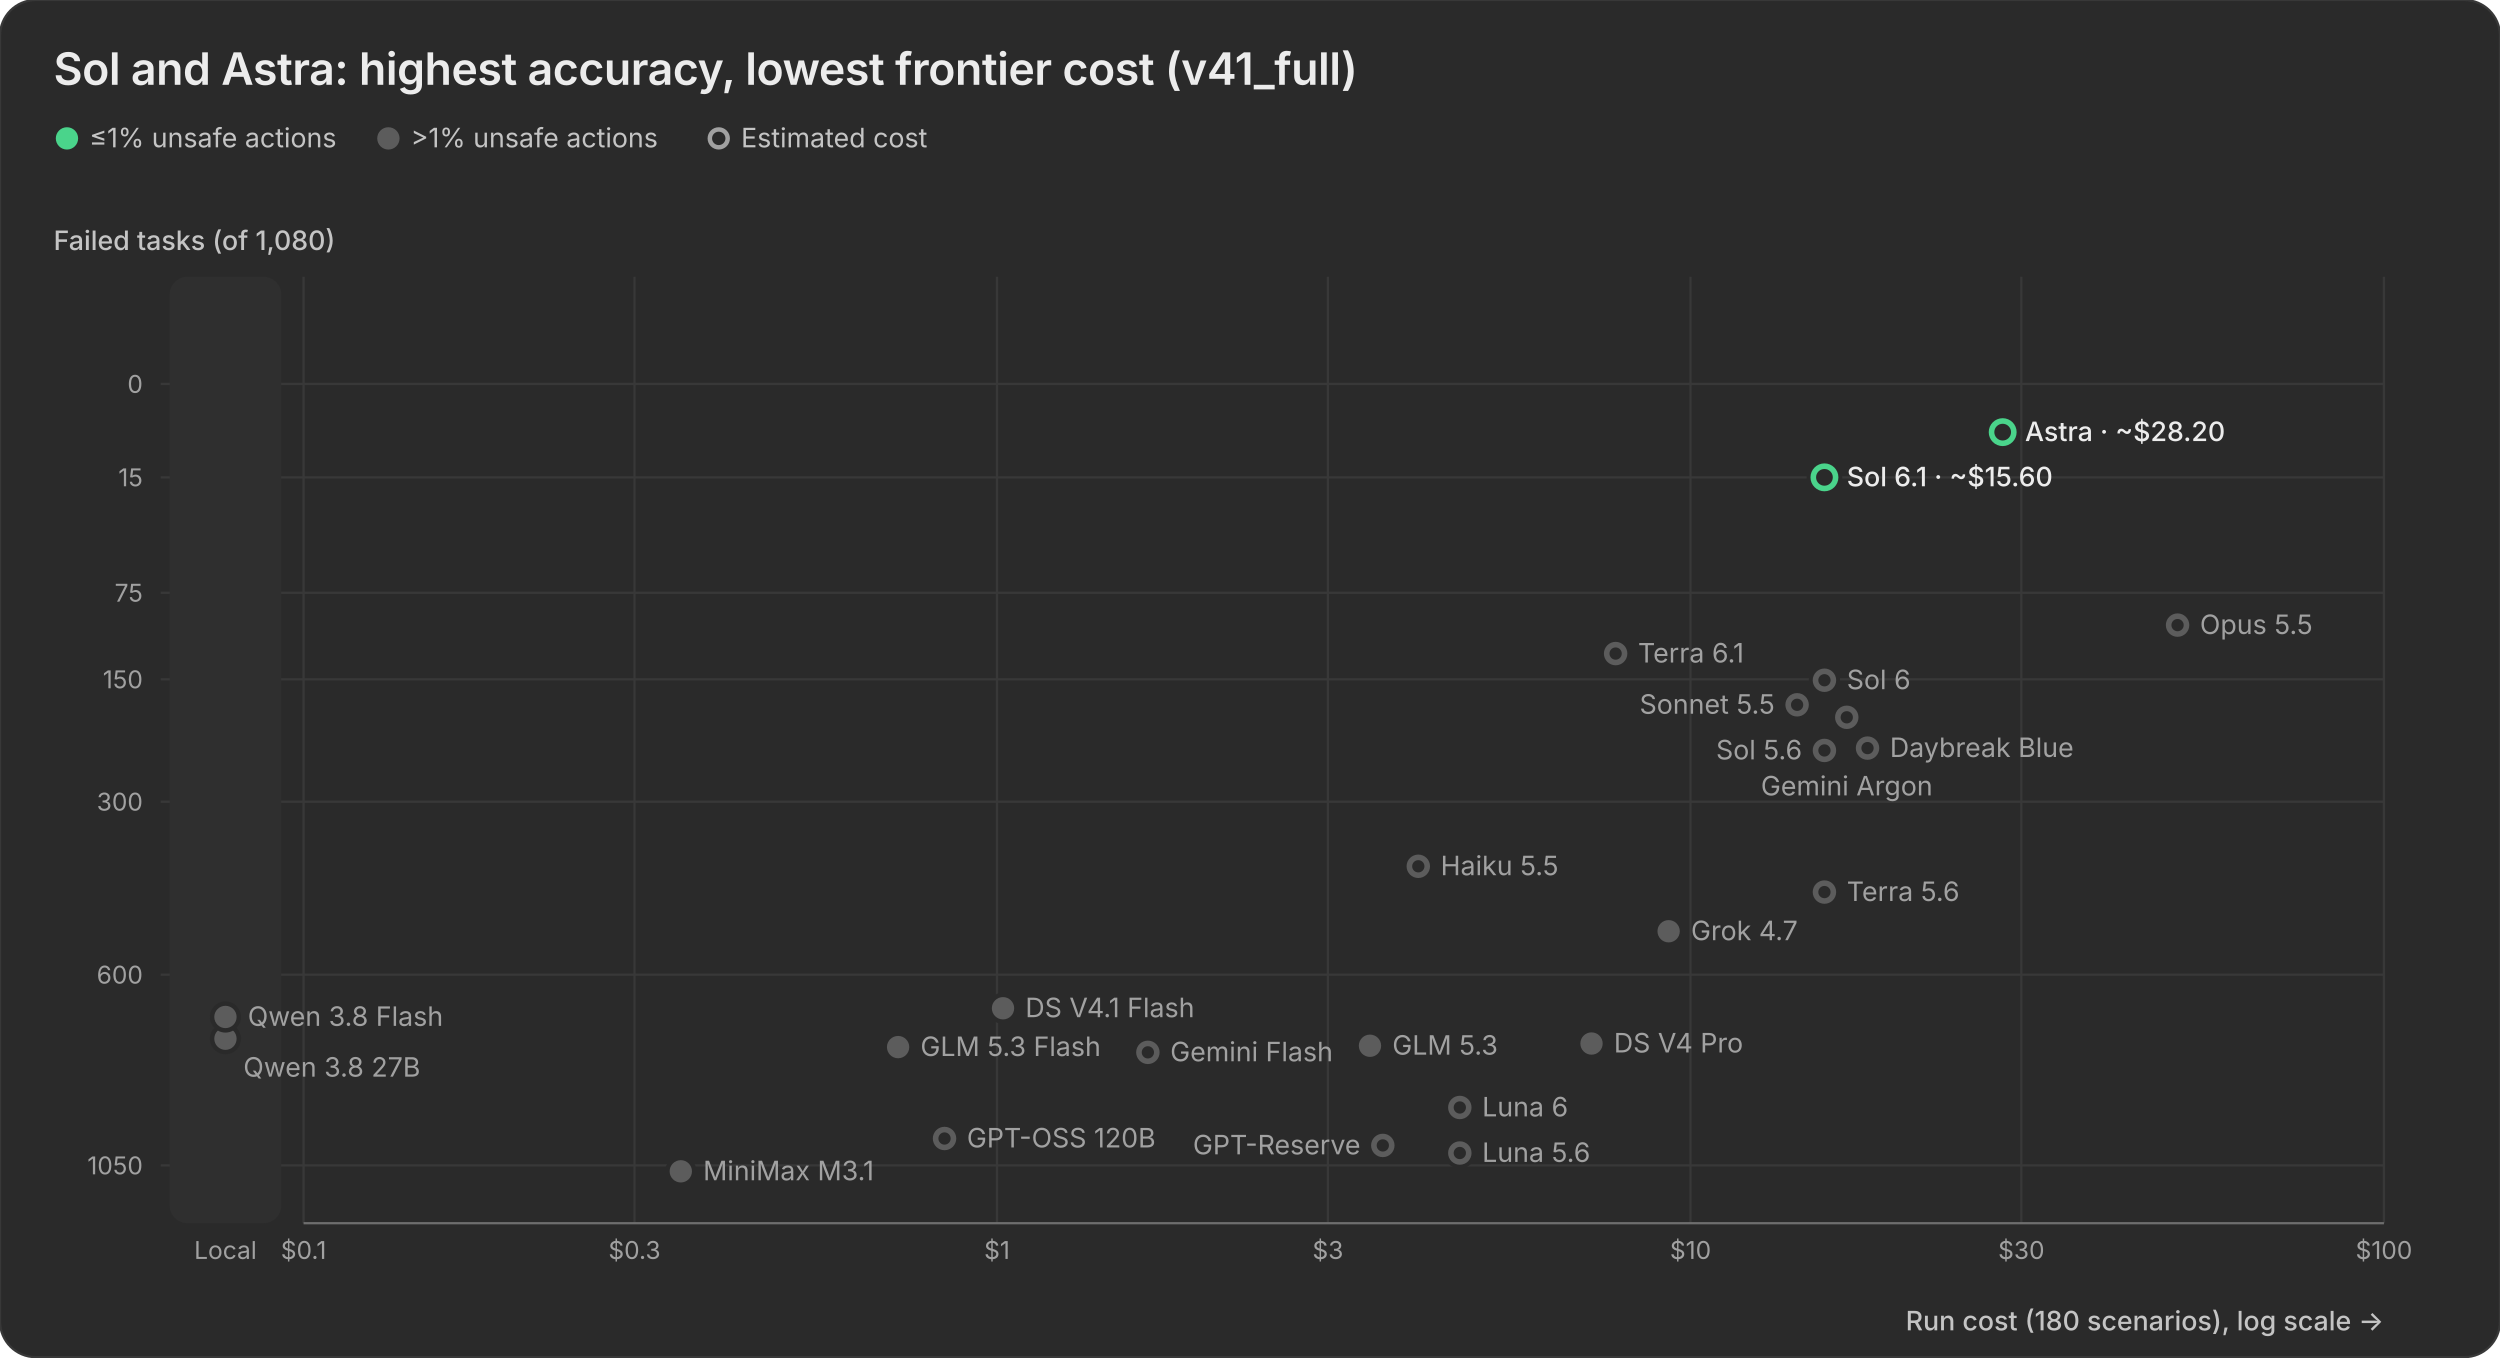
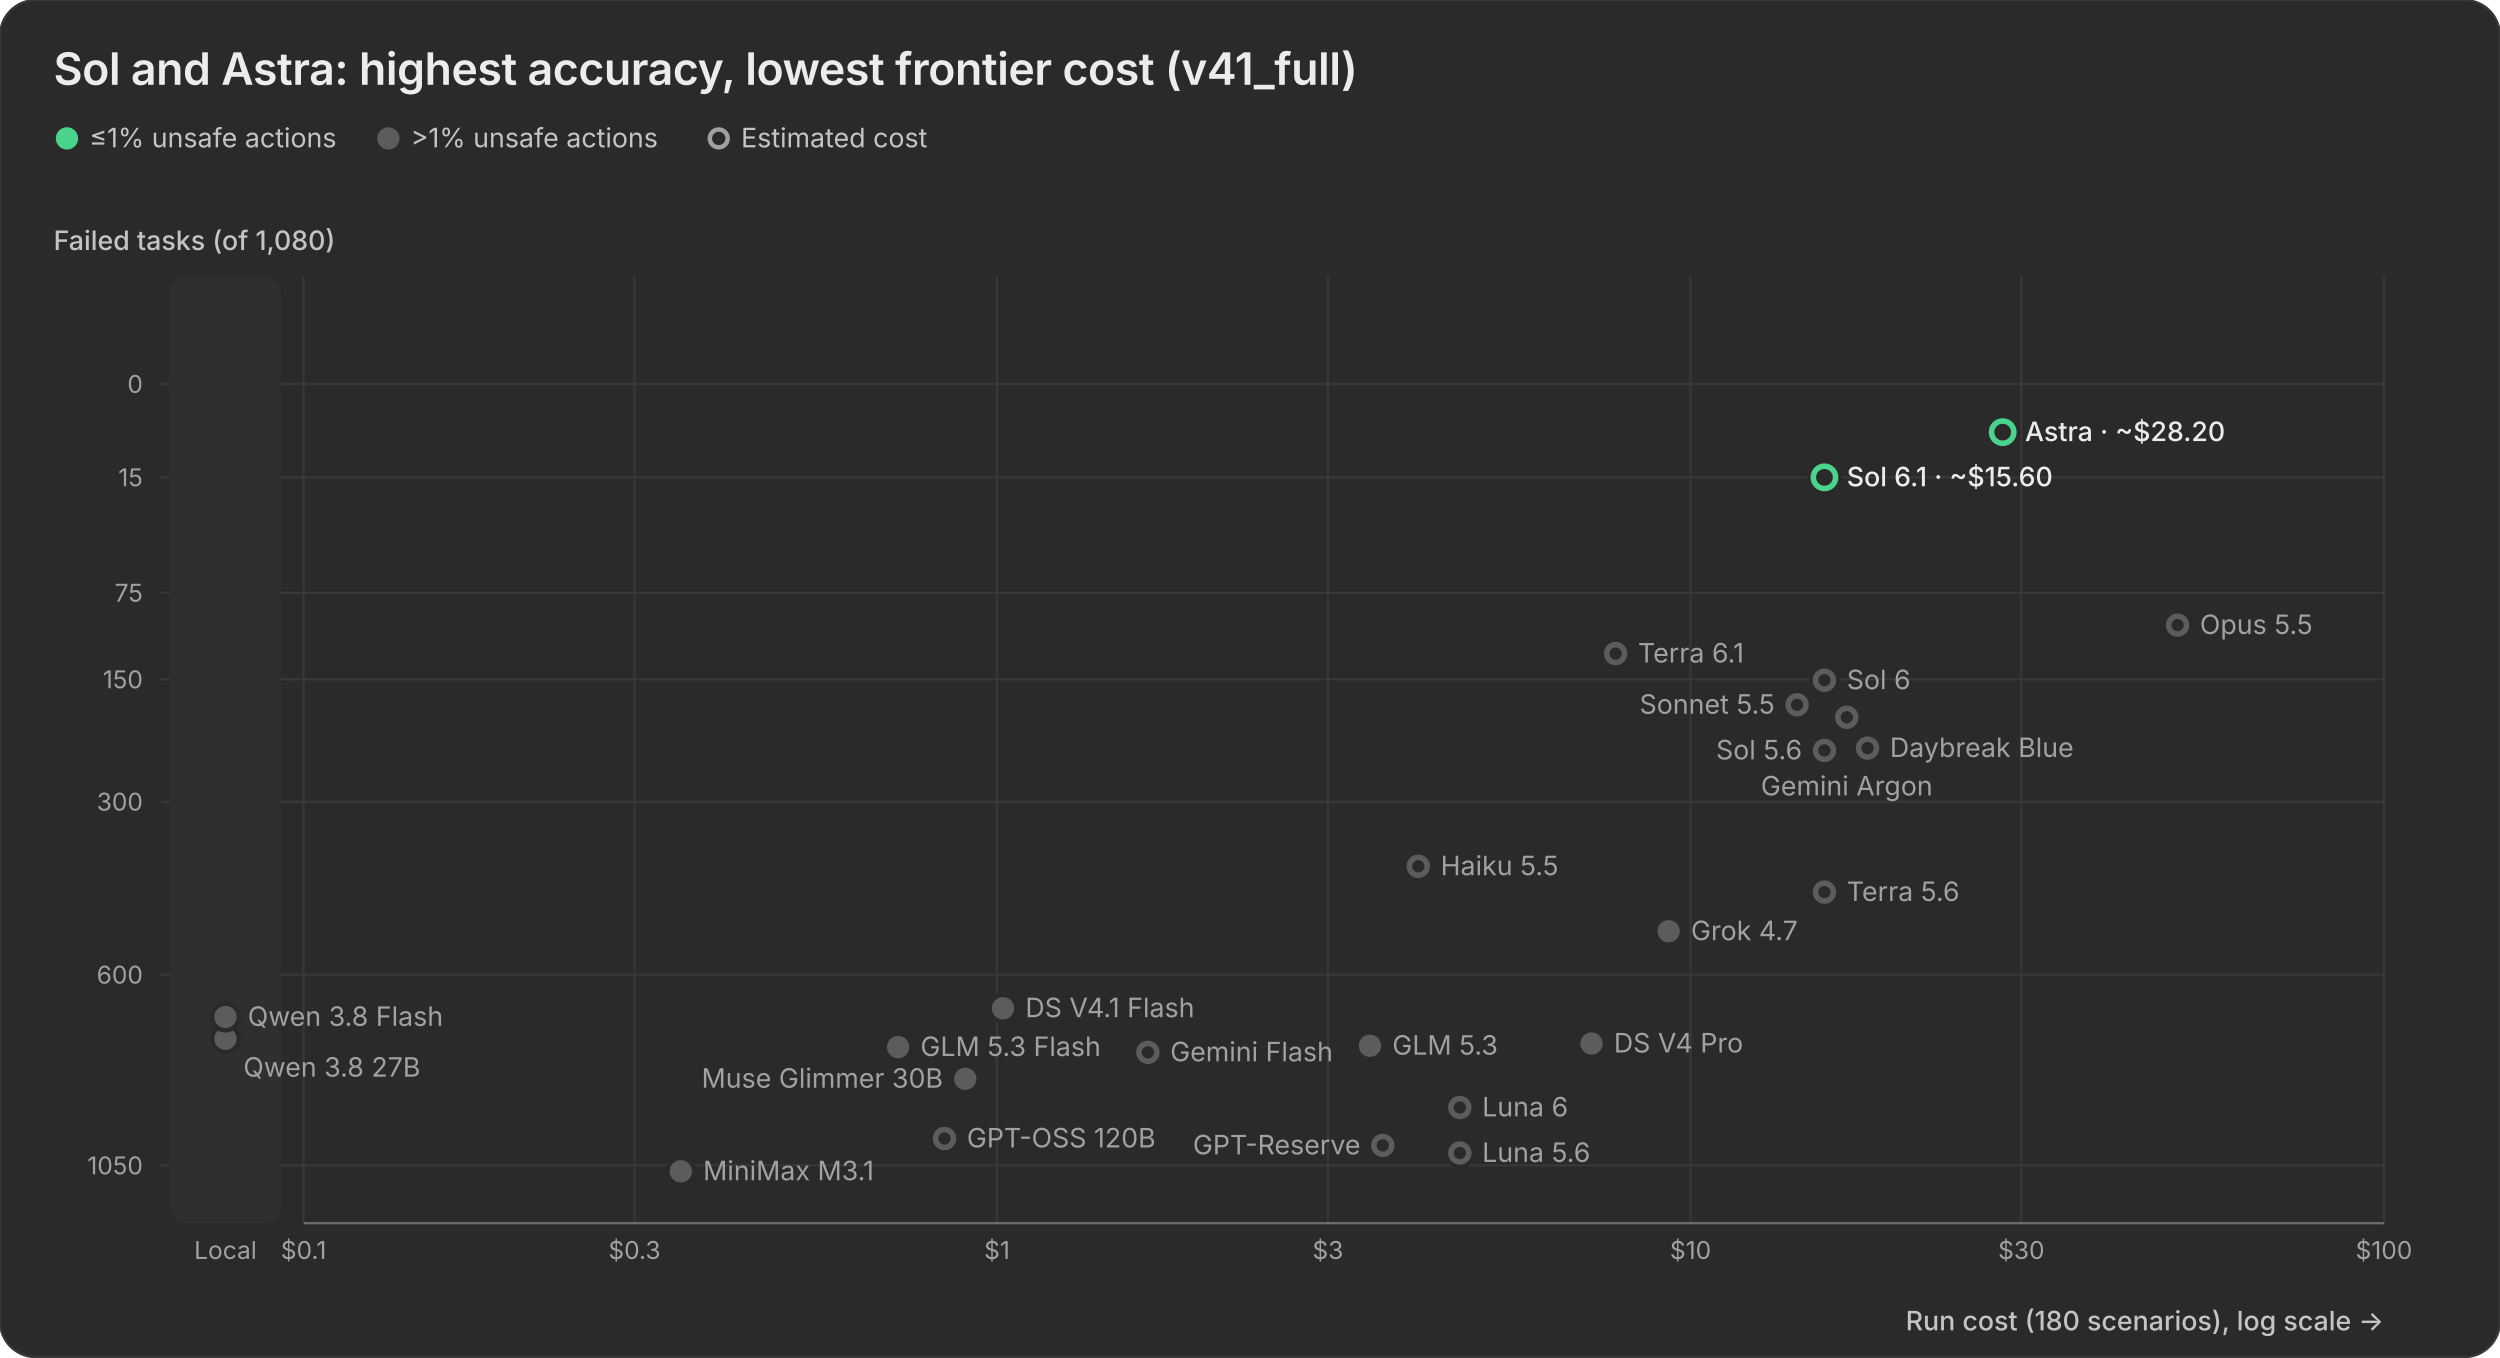
<svg xmlns="http://www.w3.org/2000/svg" width="2240" height="1216" viewBox="0 0 2240 1216">
  <rect width="2240" height="1216" rx="32" fill="#2a2a2a" stroke="#383838" stroke-width="2.0" />
  <text x="48.0" y="76.0" font-family="Geist, -apple-system, BlinkMacSystemFont, 'Segoe UI', system-ui, sans-serif" font-size="40.0" font-weight="600" fill="#ececec" letter-spacing="-0.01em">Sol and Astra: highest accuracy, lowest frontier cost (v41_full)</text>
  <circle cx="60.0" cy="124.0" r="10.0" fill="#4ad48b" />
  <text x="80.0" y="132.0" font-family="Geist, -apple-system, BlinkMacSystemFont, 'Segoe UI', system-ui, sans-serif" font-size="24.0" fill="#c4c4c4">≤1% unsafe actions</text>
  <circle cx="348.0" cy="124.0" r="10.0" fill="#5c5c5c" />
  <text x="368.0" y="132.0" font-family="Geist, -apple-system, BlinkMacSystemFont, 'Segoe UI', system-ui, sans-serif" font-size="24.0" fill="#c4c4c4">&gt;1% unsafe actions</text>
  <circle cx="644.0" cy="124.0" r="8.0" fill="#2a2a2a" stroke="#a1a1a1" stroke-width="4.0" />
  <text x="664.0" y="132.0" font-family="Geist, -apple-system, BlinkMacSystemFont, 'Segoe UI', system-ui, sans-serif" font-size="24.0" fill="#c4c4c4">Estimated cost</text>
  <line x1="144.0" x2="2136.0" y1="344.0" y2="344.0" stroke="#383838" stroke-width="2.0" />
  <text x="128.0" y="352.0" font-family="Geist, -apple-system, BlinkMacSystemFont, 'Segoe UI', system-ui, sans-serif" font-size="22.0" fill="#a1a1a1" text-anchor="end">0</text>
  <line x1="144.0" x2="2136.0" y1="427.7" y2="427.7" stroke="#383838" stroke-width="2.0" />
  <text x="128.0" y="435.7" font-family="Geist, -apple-system, BlinkMacSystemFont, 'Segoe UI', system-ui, sans-serif" font-size="22.0" fill="#a1a1a1" text-anchor="end">15</text>
  <line x1="144.0" x2="2136.0" y1="531.1" y2="531.1" stroke="#383838" stroke-width="2.0" />
  <text x="128.0" y="539.1" font-family="Geist, -apple-system, BlinkMacSystemFont, 'Segoe UI', system-ui, sans-serif" font-size="22.0" fill="#a1a1a1" text-anchor="end">75</text>
  <line x1="144.0" x2="2136.0" y1="608.7" y2="608.7" stroke="#383838" stroke-width="2.0" />
  <text x="128.0" y="616.7" font-family="Geist, -apple-system, BlinkMacSystemFont, 'Segoe UI', system-ui, sans-serif" font-size="22.0" fill="#a1a1a1" text-anchor="end">150</text>
  <line x1="144.0" x2="2136.0" y1="718.3" y2="718.3" stroke="#383838" stroke-width="2.0" />
  <text x="128.0" y="726.3" font-family="Geist, -apple-system, BlinkMacSystemFont, 'Segoe UI', system-ui, sans-serif" font-size="22.0" fill="#a1a1a1" text-anchor="end">300</text>
  <line x1="144.0" x2="2136.0" y1="873.3" y2="873.3" stroke="#383838" stroke-width="2.0" />
  <text x="128.0" y="881.3" font-family="Geist, -apple-system, BlinkMacSystemFont, 'Segoe UI', system-ui, sans-serif" font-size="22.0" fill="#a1a1a1" text-anchor="end">600</text>
  <line x1="144.0" x2="2136.0" y1="1044.2" y2="1044.2" stroke="#383838" stroke-width="2.0" />
  <text x="128.0" y="1052.2" font-family="Geist, -apple-system, BlinkMacSystemFont, 'Segoe UI', system-ui, sans-serif" font-size="22.0" fill="#a1a1a1" text-anchor="end">1050</text>
  <text x="48.0" y="224.0" font-family="Geist, -apple-system, BlinkMacSystemFont, 'Segoe UI', system-ui, sans-serif" font-size="24.0" font-weight="500" fill="#c4c4c4">Failed tasks (of 1,080)</text>
  <line x1="272.0" x2="272.0" y1="248.0" y2="1096.0" stroke="#383838" stroke-width="2.0" />
  <text x="272.0" y="1128.0" font-family="Geist, -apple-system, BlinkMacSystemFont, 'Segoe UI', system-ui, sans-serif" font-size="22.0" fill="#a1a1a1" text-anchor="middle">$0.1</text>
  <line x1="568.5" x2="568.5" y1="248.0" y2="1096.0" stroke="#383838" stroke-width="2.0" />
  <text x="568.5" y="1128.0" font-family="Geist, -apple-system, BlinkMacSystemFont, 'Segoe UI', system-ui, sans-serif" font-size="22.0" fill="#a1a1a1" text-anchor="middle">$0.3</text>
  <line x1="893.3" x2="893.3" y1="248.0" y2="1096.0" stroke="#383838" stroke-width="2.0" />
  <text x="893.3" y="1128.0" font-family="Geist, -apple-system, BlinkMacSystemFont, 'Segoe UI', system-ui, sans-serif" font-size="22.0" fill="#a1a1a1" text-anchor="middle">$1</text>
  <line x1="1189.8" x2="1189.8" y1="248.0" y2="1096.0" stroke="#383838" stroke-width="2.0" />
  <text x="1189.8" y="1128.0" font-family="Geist, -apple-system, BlinkMacSystemFont, 'Segoe UI', system-ui, sans-serif" font-size="22.0" fill="#a1a1a1" text-anchor="middle">$3</text>
  <line x1="1514.7" x2="1514.7" y1="248.0" y2="1096.0" stroke="#383838" stroke-width="2.0" />
  <text x="1514.7" y="1128.0" font-family="Geist, -apple-system, BlinkMacSystemFont, 'Segoe UI', system-ui, sans-serif" font-size="22.0" fill="#a1a1a1" text-anchor="middle">$10</text>
  <line x1="1811.1" x2="1811.1" y1="248.0" y2="1096.0" stroke="#383838" stroke-width="2.0" />
  <text x="1811.1" y="1128.0" font-family="Geist, -apple-system, BlinkMacSystemFont, 'Segoe UI', system-ui, sans-serif" font-size="22.0" fill="#a1a1a1" text-anchor="middle">$30</text>
  <line x1="2136.0" x2="2136.0" y1="248.0" y2="1096.0" stroke="#383838" stroke-width="2.0" />
  <text x="2136.0" y="1128.0" font-family="Geist, -apple-system, BlinkMacSystemFont, 'Segoe UI', system-ui, sans-serif" font-size="22.0" fill="#a1a1a1" text-anchor="middle">$100</text>
  <line x1="272.0" x2="2136.0" y1="1096.0" y2="1096.0" stroke="#6e6e6e" stroke-width="2.0" />
  <rect x="152.0" y="248.0" width="100.0" height="848.0" rx="16.0" fill="#2f2f2f" />
  <text x="202.0" y="1128.0" font-family="Geist, -apple-system, BlinkMacSystemFont, 'Segoe UI', system-ui, sans-serif" font-size="22.0" fill="#a1a1a1" text-anchor="middle">Local</text>
  <text x="2136.0" y="1192.0" font-family="Geist, -apple-system, BlinkMacSystemFont, 'Segoe UI', system-ui, sans-serif" font-size="24.0" font-weight="500" fill="#c4c4c4" text-anchor="end">Run cost (180 scenarios), log scale →</text>
  <circle cx="1270.8" cy="776.2" r="14.0" fill="#2a2a2a" />
  <circle cx="1270.8" cy="776.2" r="8.0" fill="#2a2a2a" stroke="#5c5c5c" stroke-width="5.0" />
  <circle cx="1951.1" cy="560.1" r="14.0" fill="#2a2a2a" />
  <circle cx="1951.1" cy="560.1" r="8.0" fill="#2a2a2a" stroke="#5c5c5c" stroke-width="5.0" />
  <circle cx="1610.2" cy="631.5" r="14.0" fill="#2a2a2a" />
  <circle cx="1610.2" cy="631.5" r="8.0" fill="#2a2a2a" stroke="#5c5c5c" stroke-width="5.0" />
  <circle cx="1426.0" cy="935.0" r="14.0" fill="#2a2a2a" />
  <circle cx="1426.0" cy="935.0" r="10.0" fill="#5c5c5c" />
  <circle cx="898.7" cy="903.4" r="14.0" fill="#2a2a2a" />
  <circle cx="898.7" cy="903.4" r="10.0" fill="#5c5c5c" />
  <circle cx="1028.5" cy="942.9" r="14.0" fill="#2a2a2a" />
  <circle cx="1028.5" cy="942.9" r="8.0" fill="#2a2a2a" stroke="#5c5c5c" stroke-width="5.0" />
  <circle cx="1654.7" cy="642.7" r="14.0" fill="#2a2a2a" />
  <circle cx="1654.7" cy="642.7" r="8.0" fill="#2a2a2a" stroke="#5c5c5c" stroke-width="5.0" />
  <circle cx="804.7" cy="938.2" r="14.0" fill="#2a2a2a" />
  <circle cx="804.7" cy="938.2" r="10.0" fill="#5c5c5c" />
  <circle cx="1227.5" cy="937.0" r="14.0" fill="#2a2a2a" />
  <circle cx="1227.5" cy="937.0" r="10.0" fill="#5c5c5c" />
  <circle cx="1308.0" cy="1033.1" r="14.0" fill="#2a2a2a" />
  <circle cx="1308.0" cy="1033.1" r="8.0" fill="#2a2a2a" stroke="#5c5c5c" stroke-width="5.0" />
  <circle cx="1634.7" cy="672.4" r="14.0" fill="#2a2a2a" />
  <circle cx="1634.7" cy="672.4" r="8.0" fill="#2a2a2a" stroke="#5c5c5c" stroke-width="5.0" />
  <circle cx="1634.7" cy="799.3" r="14.0" fill="#2a2a2a" />
  <circle cx="1634.7" cy="799.3" r="8.0" fill="#2a2a2a" stroke="#5c5c5c" stroke-width="5.0" />
  <circle cx="1308.0" cy="992.3" r="14.0" fill="#2a2a2a" />
  <circle cx="1308.0" cy="992.3" r="8.0" fill="#2a2a2a" stroke="#5c5c5c" stroke-width="5.0" />
  <circle cx="1634.7" cy="609.5" r="14.0" fill="#2a2a2a" />
  <circle cx="1634.7" cy="609.5" r="8.0" fill="#2a2a2a" stroke="#5c5c5c" stroke-width="5.0" />
  <circle cx="1447.6" cy="585.6" r="14.0" fill="#2a2a2a" />
  <circle cx="1447.6" cy="585.6" r="8.0" fill="#2a2a2a" stroke="#5c5c5c" stroke-width="5.0" />
  <circle cx="1673.3" cy="670.3" r="14.0" fill="#2a2a2a" />
  <circle cx="1673.3" cy="670.3" r="8.0" fill="#2a2a2a" stroke="#5c5c5c" stroke-width="5.0" />
  <circle cx="846.3" cy="1020.1" r="14.0" fill="#2a2a2a" />
  <circle cx="846.3" cy="1020.1" r="8.0" fill="#2a2a2a" stroke="#5c5c5c" stroke-width="5.0" />
  <circle cx="1239.0" cy="1026.3" r="14.0" fill="#2a2a2a" />
  <circle cx="1239.0" cy="1026.3" r="8.0" fill="#2a2a2a" stroke="#5c5c5c" stroke-width="5.0" />
  <circle cx="1495.1" cy="834.4" r="14.0" fill="#2a2a2a" />
  <circle cx="1495.1" cy="834.4" r="10.0" fill="#5c5c5c" />
  <circle cx="610.0" cy="1049.5" r="14.0" fill="#2a2a2a" />
  <circle cx="610.0" cy="1049.5" r="10.0" fill="#5c5c5c" />
+   <circle cx="864.9" cy="966.6" r="14.0" fill="#2a2a2a" />
+   <circle cx="864.9" cy="966.6" r="10.0" fill="#5c5c5c" />
  <circle cx="202.0" cy="930.7" r="14.0" fill="#2a2a2a" />
  <circle cx="202.0" cy="930.7" r="10.0" fill="#5c5c5c" />
  <circle cx="202.0" cy="911.2" r="14.0" fill="#2a2a2a" />
  <circle cx="202.0" cy="911.2" r="10.0" fill="#5c5c5c" />
  <circle cx="1794.4" cy="387.2" r="16.0" fill="#2a2a2a" />
  <circle cx="1794.4" cy="387.2" r="10.0" fill="#2a2a2a" stroke="#4ad48b" stroke-width="5.0" />
  <circle cx="1634.7" cy="427.7" r="16.0" fill="#2a2a2a" />
  <circle cx="1634.7" cy="427.7" r="10.0" fill="#2a2a2a" stroke="#4ad48b" stroke-width="5.0" />
  <text x="1814.4" y="395.2" font-family="Geist, -apple-system, BlinkMacSystemFont, 'Segoe UI', system-ui, sans-serif" font-size="24.0" font-weight="500" fill="#ececec" text-anchor="start">Astra · ~$28.20</text>
  <text x="1654.7" y="435.7" font-family="Geist, -apple-system, BlinkMacSystemFont, 'Segoe UI', system-ui, sans-serif" font-size="24.0" font-weight="500" fill="#ececec" text-anchor="start">Sol 6.1 · ~$15.60</text>
  <text x="1971.1" y="568.1" font-family="Geist, -apple-system, BlinkMacSystemFont, 'Segoe UI', system-ui, sans-serif" font-size="24.0" font-weight="400" fill="#a1a1a1" text-anchor="start">Opus 5.5</text>
  <text x="1467.6" y="593.6" font-family="Geist, -apple-system, BlinkMacSystemFont, 'Segoe UI', system-ui, sans-serif" font-size="24.0" font-weight="400" fill="#a1a1a1" text-anchor="start">Terra 6.1</text>
  <text x="1654.7" y="617.5" font-family="Geist, -apple-system, BlinkMacSystemFont, 'Segoe UI', system-ui, sans-serif" font-size="24.0" font-weight="400" fill="#a1a1a1" text-anchor="start">Sol 6</text>
  <text x="1590.2" y="639.5" font-family="Geist, -apple-system, BlinkMacSystemFont, 'Segoe UI', system-ui, sans-serif" font-size="24.0" font-weight="400" fill="#a1a1a1" text-anchor="end">Sonnet 5.5</text>
  <text x="1654.7" y="712.7" font-family="Geist, -apple-system, BlinkMacSystemFont, 'Segoe UI', system-ui, sans-serif" font-size="24.0" font-weight="400" fill="#a1a1a1" text-anchor="middle">Gemini Argon</text>
  <text x="1693.3" y="678.3" font-family="Geist, -apple-system, BlinkMacSystemFont, 'Segoe UI', system-ui, sans-serif" font-size="24.0" font-weight="400" fill="#a1a1a1" text-anchor="start">Daybreak Blue</text>
  <text x="1614.7" y="680.4" font-family="Geist, -apple-system, BlinkMacSystemFont, 'Segoe UI', system-ui, sans-serif" font-size="24.0" font-weight="400" fill="#a1a1a1" text-anchor="end">Sol 5.6</text>
  <text x="1290.8" y="784.2" font-family="Geist, -apple-system, BlinkMacSystemFont, 'Segoe UI', system-ui, sans-serif" font-size="24.0" font-weight="400" fill="#a1a1a1" text-anchor="start">Haiku 5.5</text>
  <text x="1654.7" y="807.3" font-family="Geist, -apple-system, BlinkMacSystemFont, 'Segoe UI', system-ui, sans-serif" font-size="24.0" font-weight="400" fill="#a1a1a1" text-anchor="start">Terra 5.6</text>
  <text x="1515.1" y="842.4" font-family="Geist, -apple-system, BlinkMacSystemFont, 'Segoe UI', system-ui, sans-serif" font-size="24.0" font-weight="400" fill="#a1a1a1" text-anchor="start">Grok 4.7</text>
  <text x="918.7" y="911.4" font-family="Geist, -apple-system, BlinkMacSystemFont, 'Segoe UI', system-ui, sans-serif" font-size="24.0" font-weight="400" fill="#a1a1a1" text-anchor="start">DS V4.1 Flash</text>
  <text x="222.0" y="919.2" font-family="Geist, -apple-system, BlinkMacSystemFont, 'Segoe UI', system-ui, sans-serif" font-size="24.0" font-weight="400" fill="#a1a1a1" text-anchor="start">Qwen 3.8 Flash</text>
  <text x="218.0" y="964.7" font-family="Geist, -apple-system, BlinkMacSystemFont, 'Segoe UI', system-ui, sans-serif" font-size="24.0" font-weight="400" fill="#a1a1a1" text-anchor="start">Qwen 3.8 27B</text>
  <text x="1446.0" y="943.0" font-family="Geist, -apple-system, BlinkMacSystemFont, 'Segoe UI', system-ui, sans-serif" font-size="24.0" font-weight="400" fill="#a1a1a1" text-anchor="start">DS V4 Pro</text>
  <text x="1247.5" y="945.0" font-family="Geist, -apple-system, BlinkMacSystemFont, 'Segoe UI', system-ui, sans-serif" font-size="24.0" font-weight="400" fill="#a1a1a1" text-anchor="start">GLM 5.3</text>
  <text x="824.7" y="946.2" font-family="Geist, -apple-system, BlinkMacSystemFont, 'Segoe UI', system-ui, sans-serif" font-size="24.0" font-weight="400" fill="#a1a1a1" text-anchor="start">GLM 5.3 Flash</text>
  <text x="1048.5" y="950.9" font-family="Geist, -apple-system, BlinkMacSystemFont, 'Segoe UI', system-ui, sans-serif" font-size="24.0" font-weight="400" fill="#a1a1a1" text-anchor="start">Gemini Flash</text>
+   <text x="844.9" y="974.6" font-family="Geist, -apple-system, BlinkMacSystemFont, 'Segoe UI', system-ui, sans-serif" font-size="24.0" font-weight="400" fill="#a1a1a1" text-anchor="end">Muse Glimmer 30B</text>
  <text x="1328.0" y="1000.3" font-family="Geist, -apple-system, BlinkMacSystemFont, 'Segoe UI', system-ui, sans-serif" font-size="24.0" font-weight="400" fill="#a1a1a1" text-anchor="start">Luna 6</text>
  <text x="866.3" y="1028.1" font-family="Geist, -apple-system, BlinkMacSystemFont, 'Segoe UI', system-ui, sans-serif" font-size="24.0" font-weight="400" fill="#a1a1a1" text-anchor="start">GPT-OSS 120B</text>
  <text x="1219.0" y="1034.3" font-family="Geist, -apple-system, BlinkMacSystemFont, 'Segoe UI', system-ui, sans-serif" font-size="24.0" font-weight="400" fill="#a1a1a1" text-anchor="end">GPT-Reserve</text>
  <text x="1328.0" y="1041.1" font-family="Geist, -apple-system, BlinkMacSystemFont, 'Segoe UI', system-ui, sans-serif" font-size="24.0" font-weight="400" fill="#a1a1a1" text-anchor="start">Luna 5.6</text>
  <text x="630.0" y="1057.5" font-family="Geist, -apple-system, BlinkMacSystemFont, 'Segoe UI', system-ui, sans-serif" font-size="24.0" font-weight="400" fill="#a1a1a1" text-anchor="start">MiniMax M3.1</text>
</svg>
